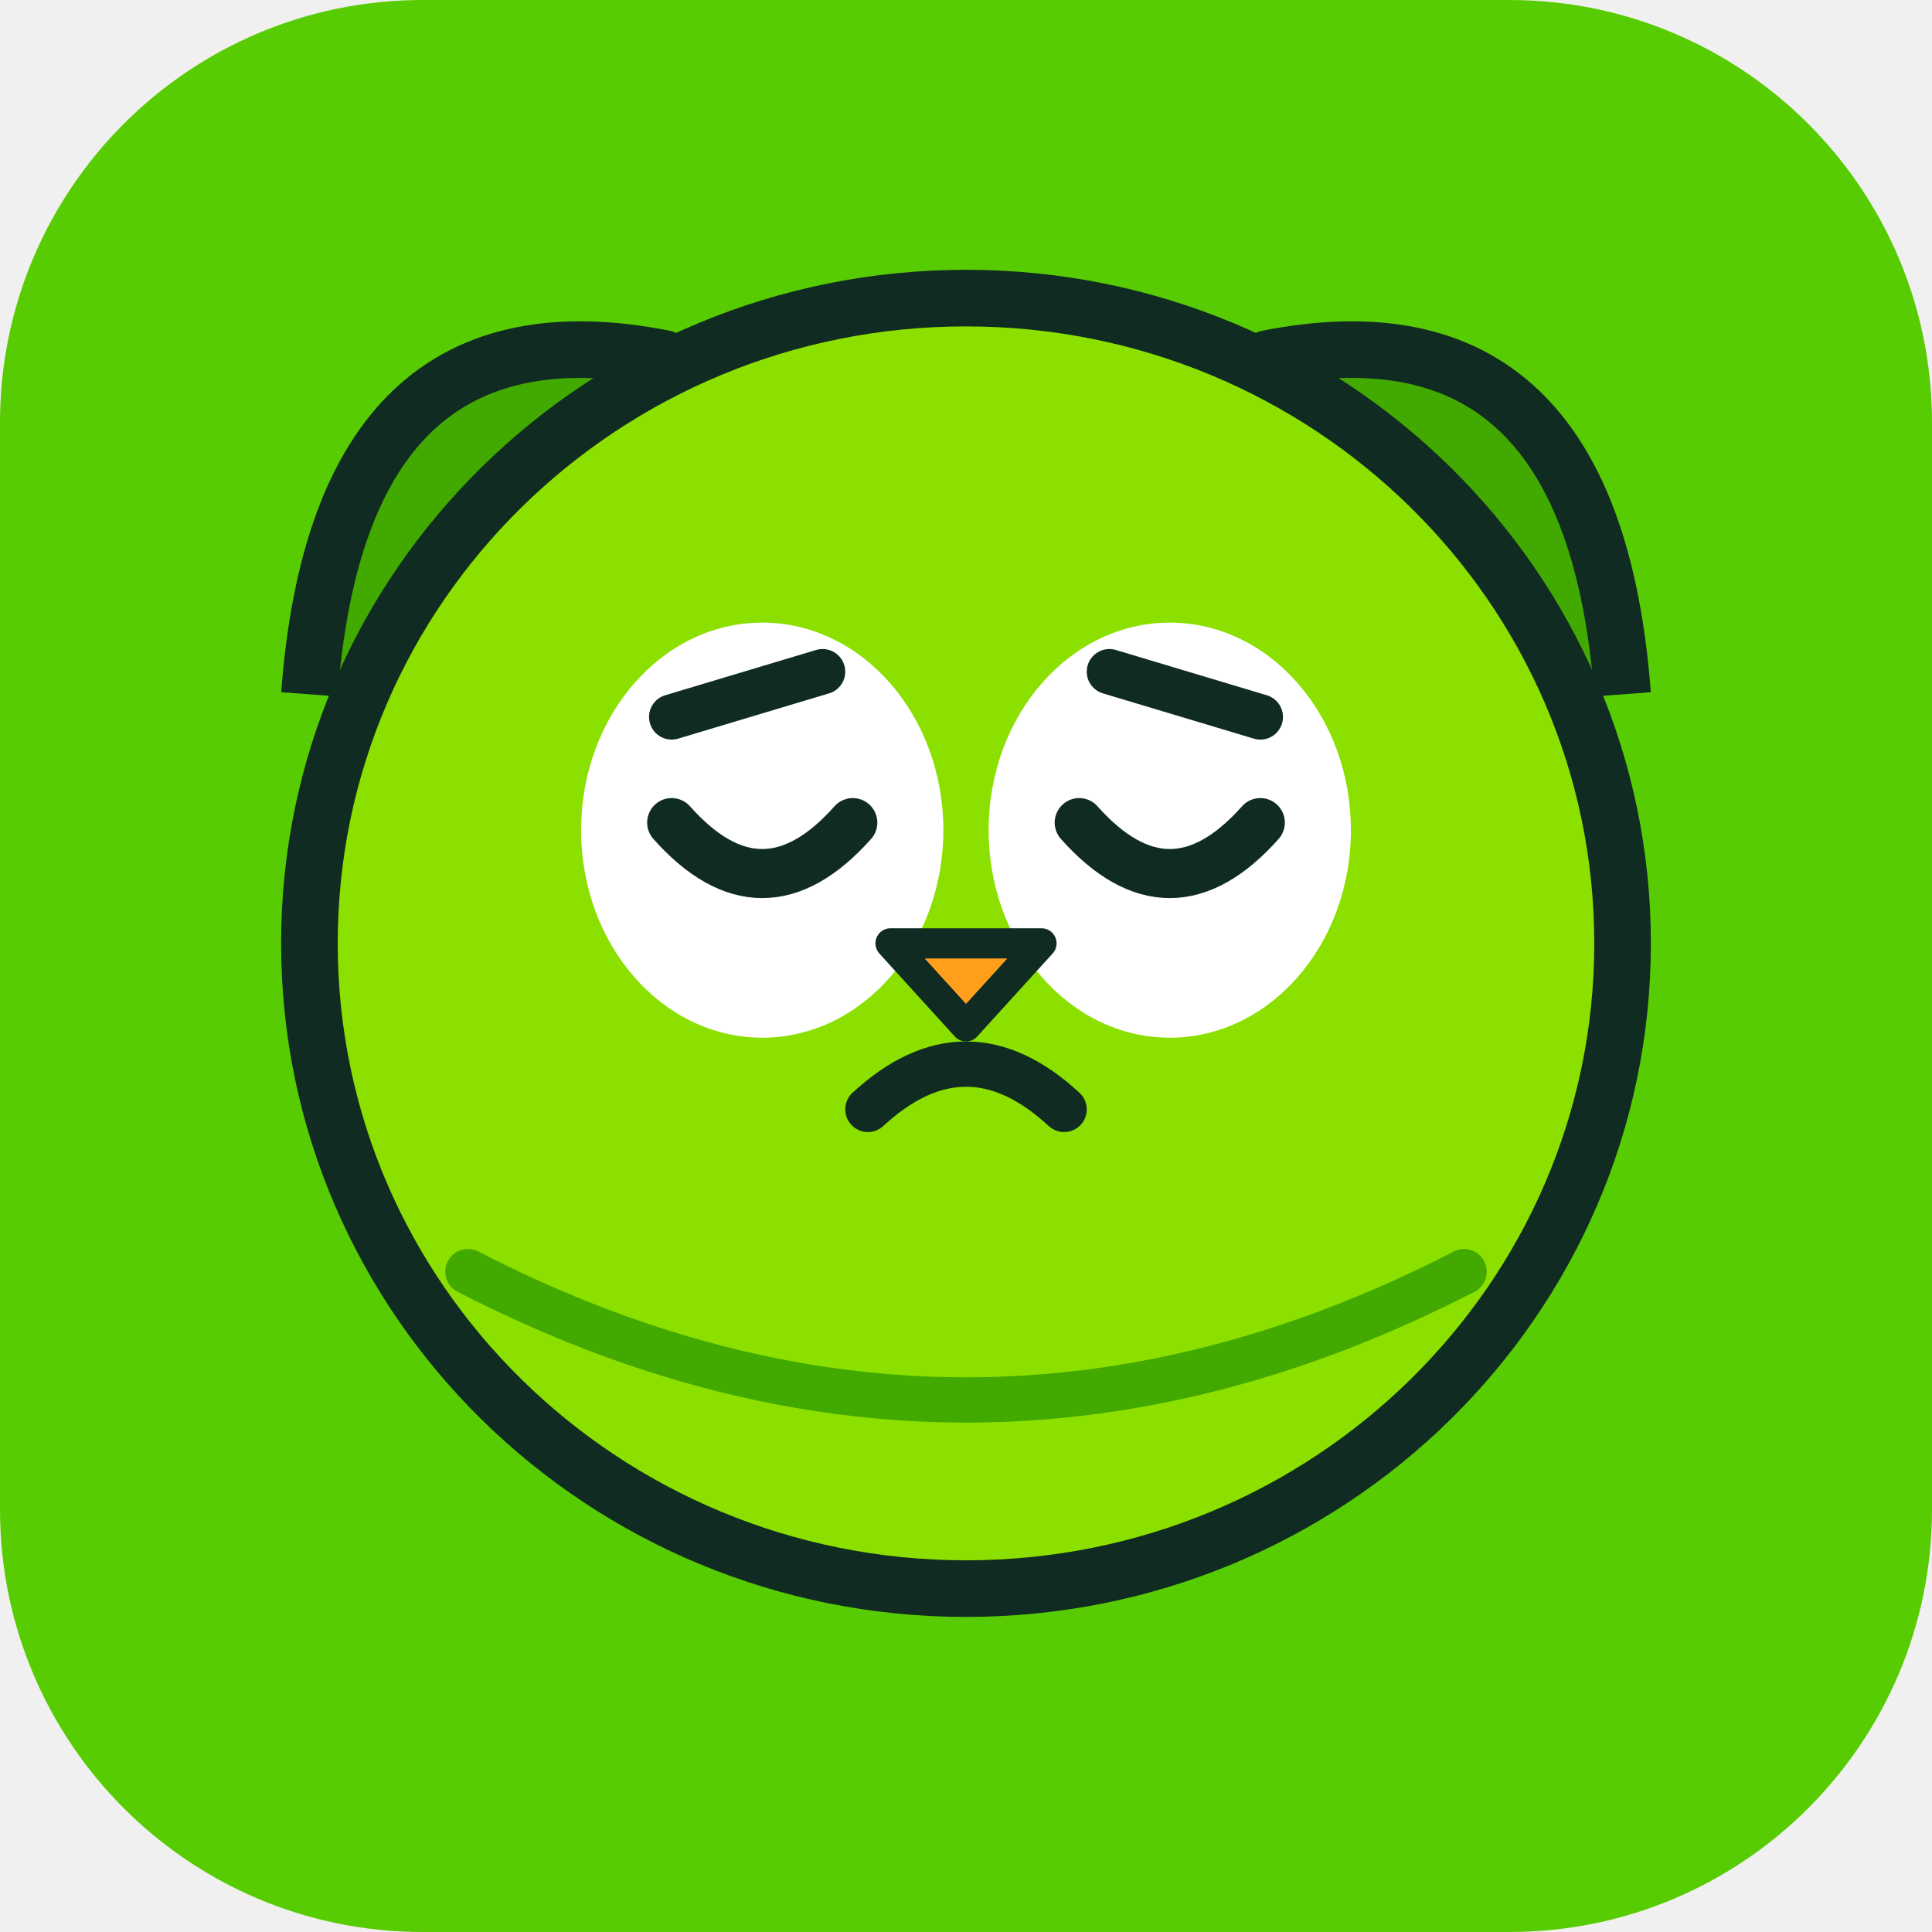
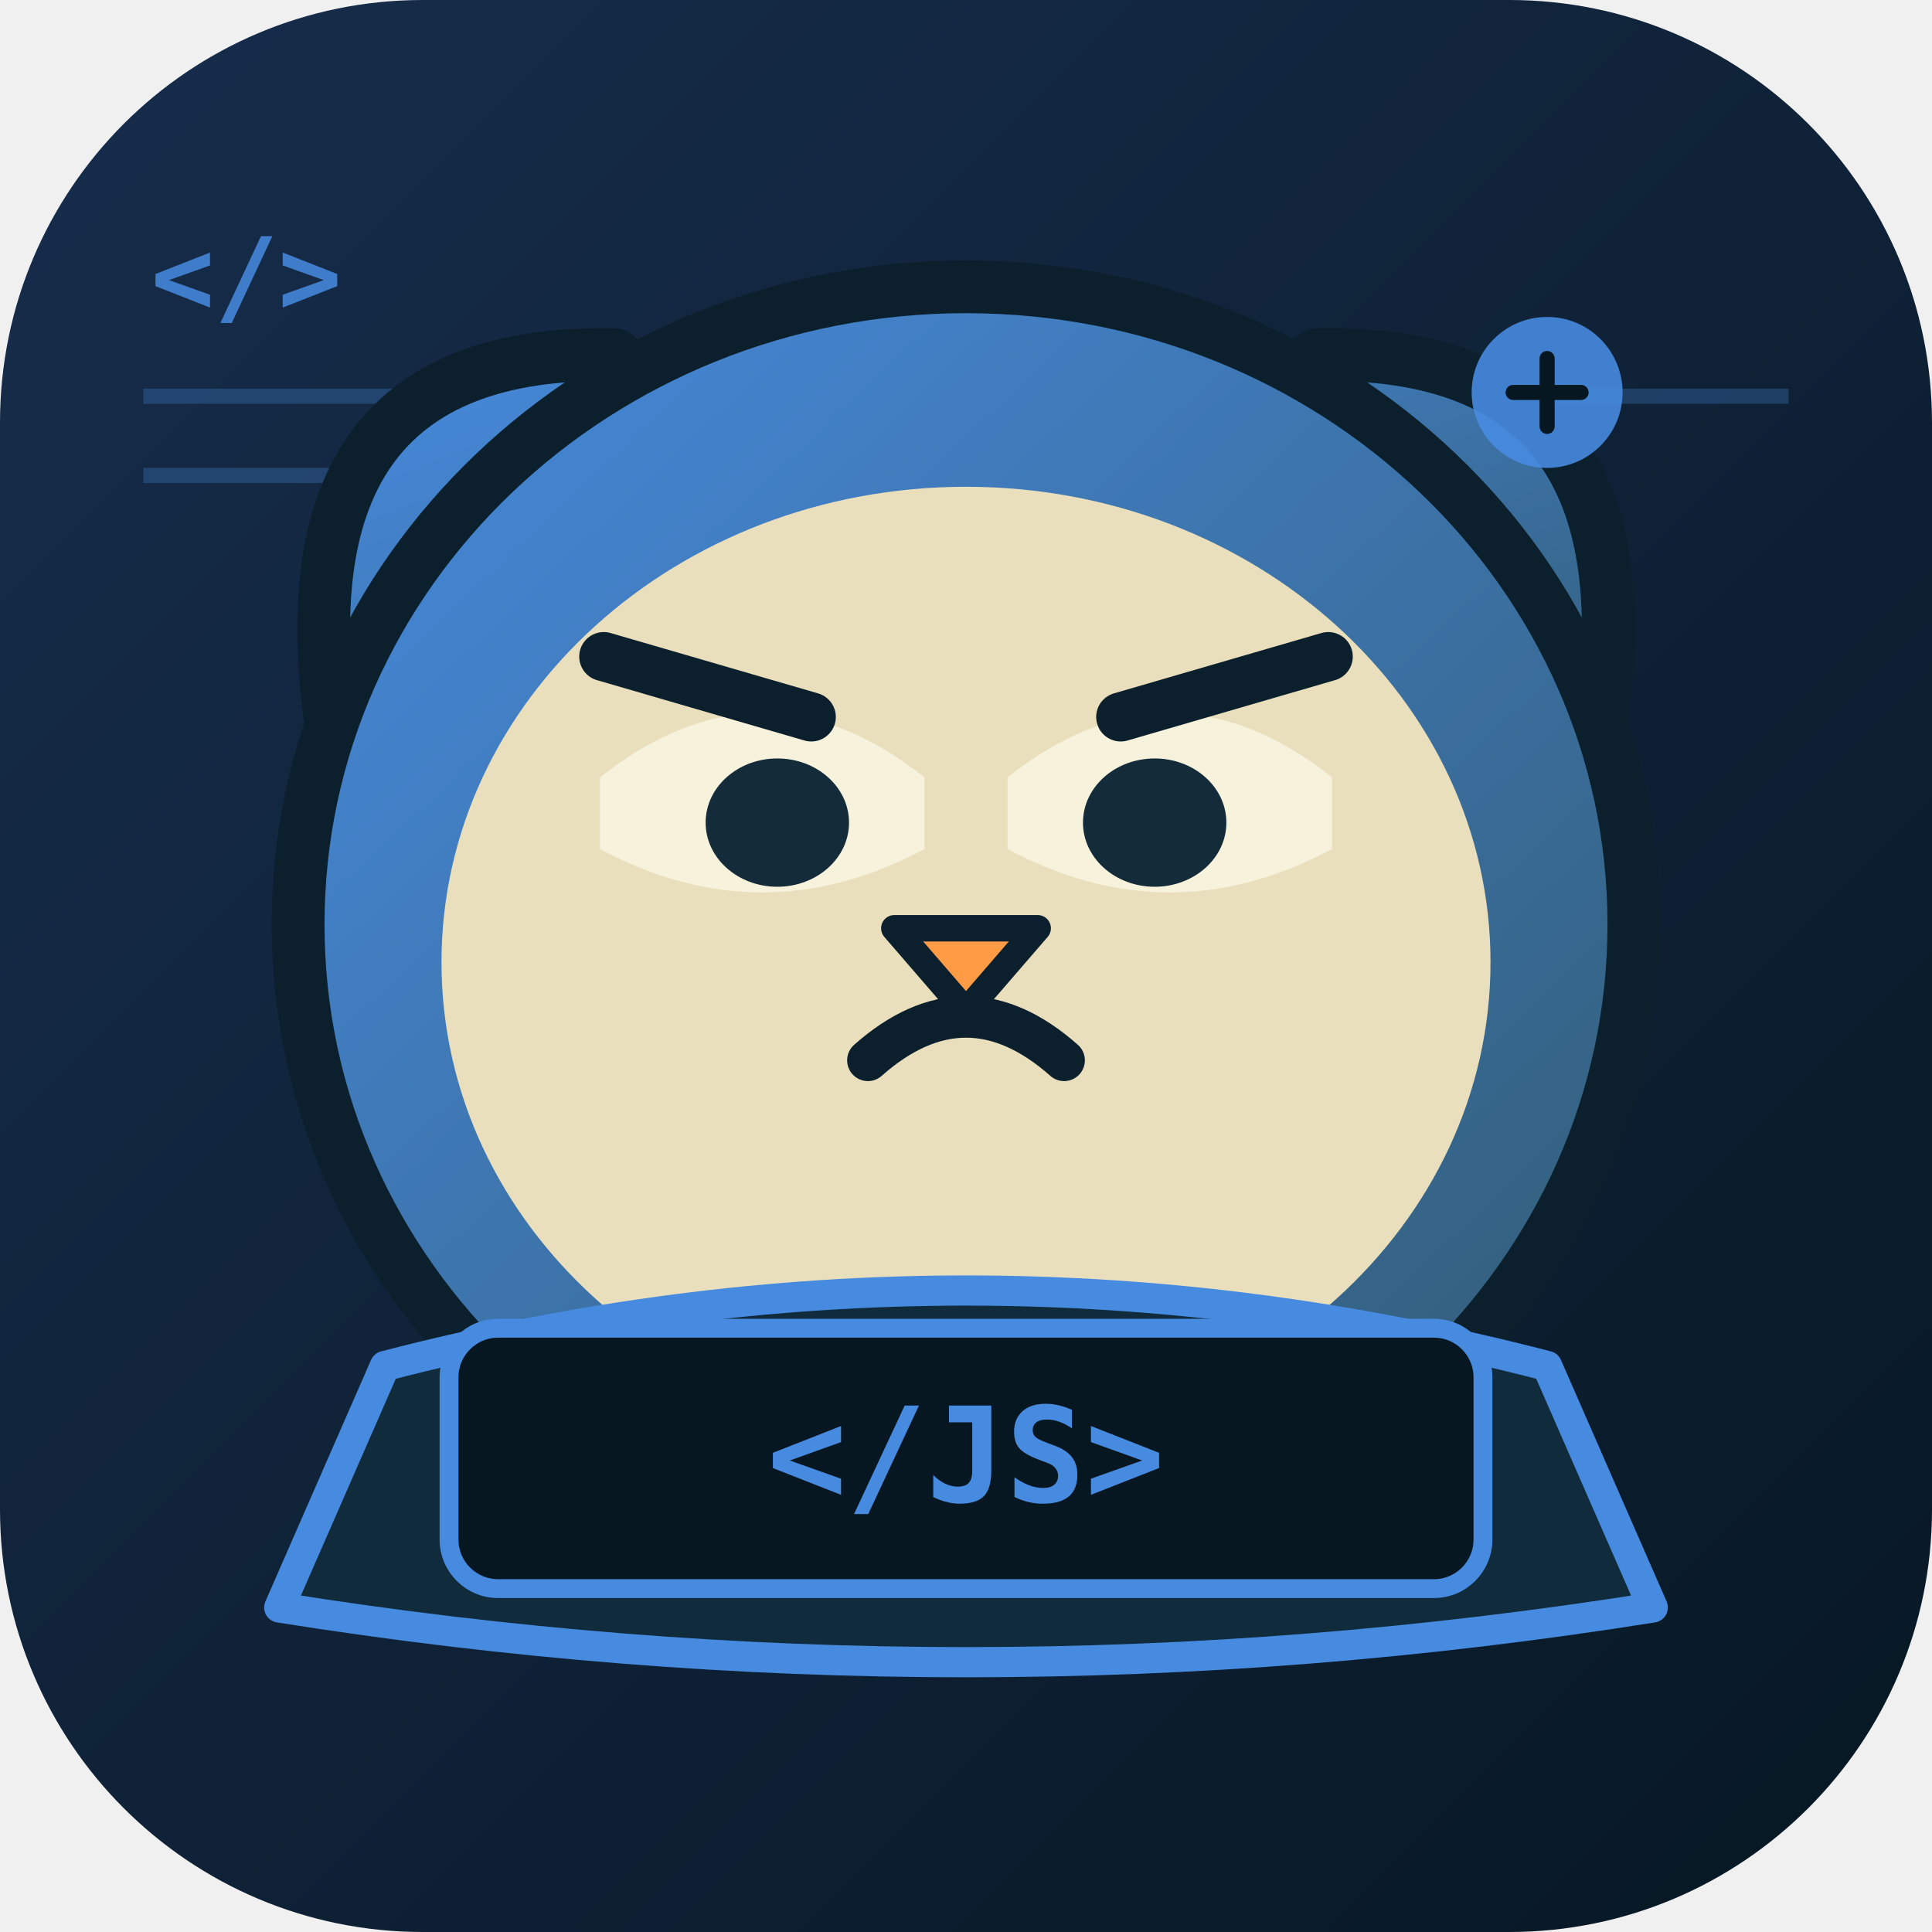
<svg xmlns="http://www.w3.org/2000/svg" viewBox="0 0 512 512" width="512" height="512">
-   <rect width="512" height="512" rx="112" fill="#58cc02" />
-   <path d="M82 184 Q90 78 176 95 L224 143 M430 184 Q422 78 336 95 L288 143" fill="#42a900" stroke="#102b22" stroke-width="15" stroke-linejoin="round" />
-   <ellipse cx="256" cy="250" rx="174" ry="171" fill="#8ce000" stroke="#102b22" stroke-width="15" />
-   <ellipse cx="202" cy="220" rx="48" ry="55" fill="#fff" />
-   <ellipse cx="310" cy="220" rx="48" ry="55" fill="#fff" />
-   <path d="M178 218 Q202 245 226 218" fill="none" stroke="#102b22" stroke-width="13" stroke-linecap="round" />
-   <path d="M286 218 Q310 245 334 218" fill="none" stroke="#102b22" stroke-width="13" stroke-linecap="round" />
-   <path d="M178 190 L218 178 M294 178 L334 190" stroke="#102b22" stroke-width="12" stroke-linecap="round" />
-   <path d="M236 250 L256 272 L276 250 Z" fill="#ff9f1c" stroke="#102b22" stroke-width="8" stroke-linejoin="round" />
-   <path d="M230 294 Q256 270 282 294" fill="none" stroke="#102b22" stroke-width="12" stroke-linecap="round" />
-   <path d="M124 337 Q256 405 388 337" fill="none" stroke="#42a900" stroke-width="12" stroke-linecap="round" />
+   <defs>
+     <linearGradient id="bg" x1="0" y1="0" x2="1" y2="1">
+       <stop stop-color="#172d4c" />
+       <stop offset="1" stop-color="#071723" />
+     </linearGradient>
+     <linearGradient id="feather" x1="0" y1="0" x2="1" y2="1">
+       <stop stop-color="#478be0" />
+       <stop offset="1" stop-color="#315a70" />
+     </linearGradient>
+   </defs>
+   <rect width="512" height="512" rx="112" fill="url(#bg)" />
+   <path d="M38 105 H474 M38 126 H160" stroke="#478be0" stroke-width="4" opacity=".28" />
+   <text x="40" y="83" font-family="monospace" font-size="28" font-weight="700" fill="#478be0" opacity=".85">&lt;/&gt;</text>
+   <path d="M89 200 Q70 92 163 94 L220 143 L292 143 L349 94 Q442 92 423 200 L393 230 L119 230Z" fill="url(#feather)" stroke="#0b202c" stroke-width="14" stroke-linejoin="round" />
+   <ellipse cx="256" cy="245" rx="177" ry="169" fill="url(#feather)" stroke="#0b202c" stroke-width="14" />
+   <ellipse cx="256" cy="255" rx="139" ry="126" fill="#e9dfbd" />
+   <path d="M159 206 Q202 172 245 206 L245 225 Q202 248 159 225Z" fill="#f6f2dc" />
+   <path d="M267 206 Q310 172 353 206 L353 225 Q310 248 267 225Z" fill="#f6f2dc" />
+   <ellipse cx="206" cy="218" rx="19" ry="17" fill="#142b39" />
+   <ellipse cx="306" cy="218" rx="19" ry="17" fill="#142b39" />
+   <path d="M160 174 L215 190 M297 190 L352 174" fill="none" stroke="#0b202c" stroke-width="13" stroke-linecap="round" />
+   <path d="M237 246 L256 268 L275 246Z" fill="#ff9b45" stroke="#0b202c" stroke-width="7" stroke-linejoin="round" />
+   <path d="M230 281 Q256 258 282 281" fill="none" stroke="#0b202c" stroke-width="11" stroke-linecap="round" />
+   <path d="M102 362 Q256 322 410 362 L438 426 Q256 455 74 426Z" fill="#102b3b" stroke="#478be0" stroke-width="8" stroke-linejoin="round" />
+   <rect x="119" y="352" width="274" height="69" rx="13" fill="#071722" stroke="#478be0" stroke-width="5" />
+   <text x="256" y="398" text-anchor="middle" font-family="monospace" font-size="35" font-weight="700" fill="#478be0">&lt;/JS&gt;</text>
+   <circle cx="410" cy="104" r="20" fill="#478be0" opacity=".9" />
+   <path d="M401 104h18 M410 95v18" stroke="#071722" stroke-width="4" stroke-linecap="round" />
</svg>
